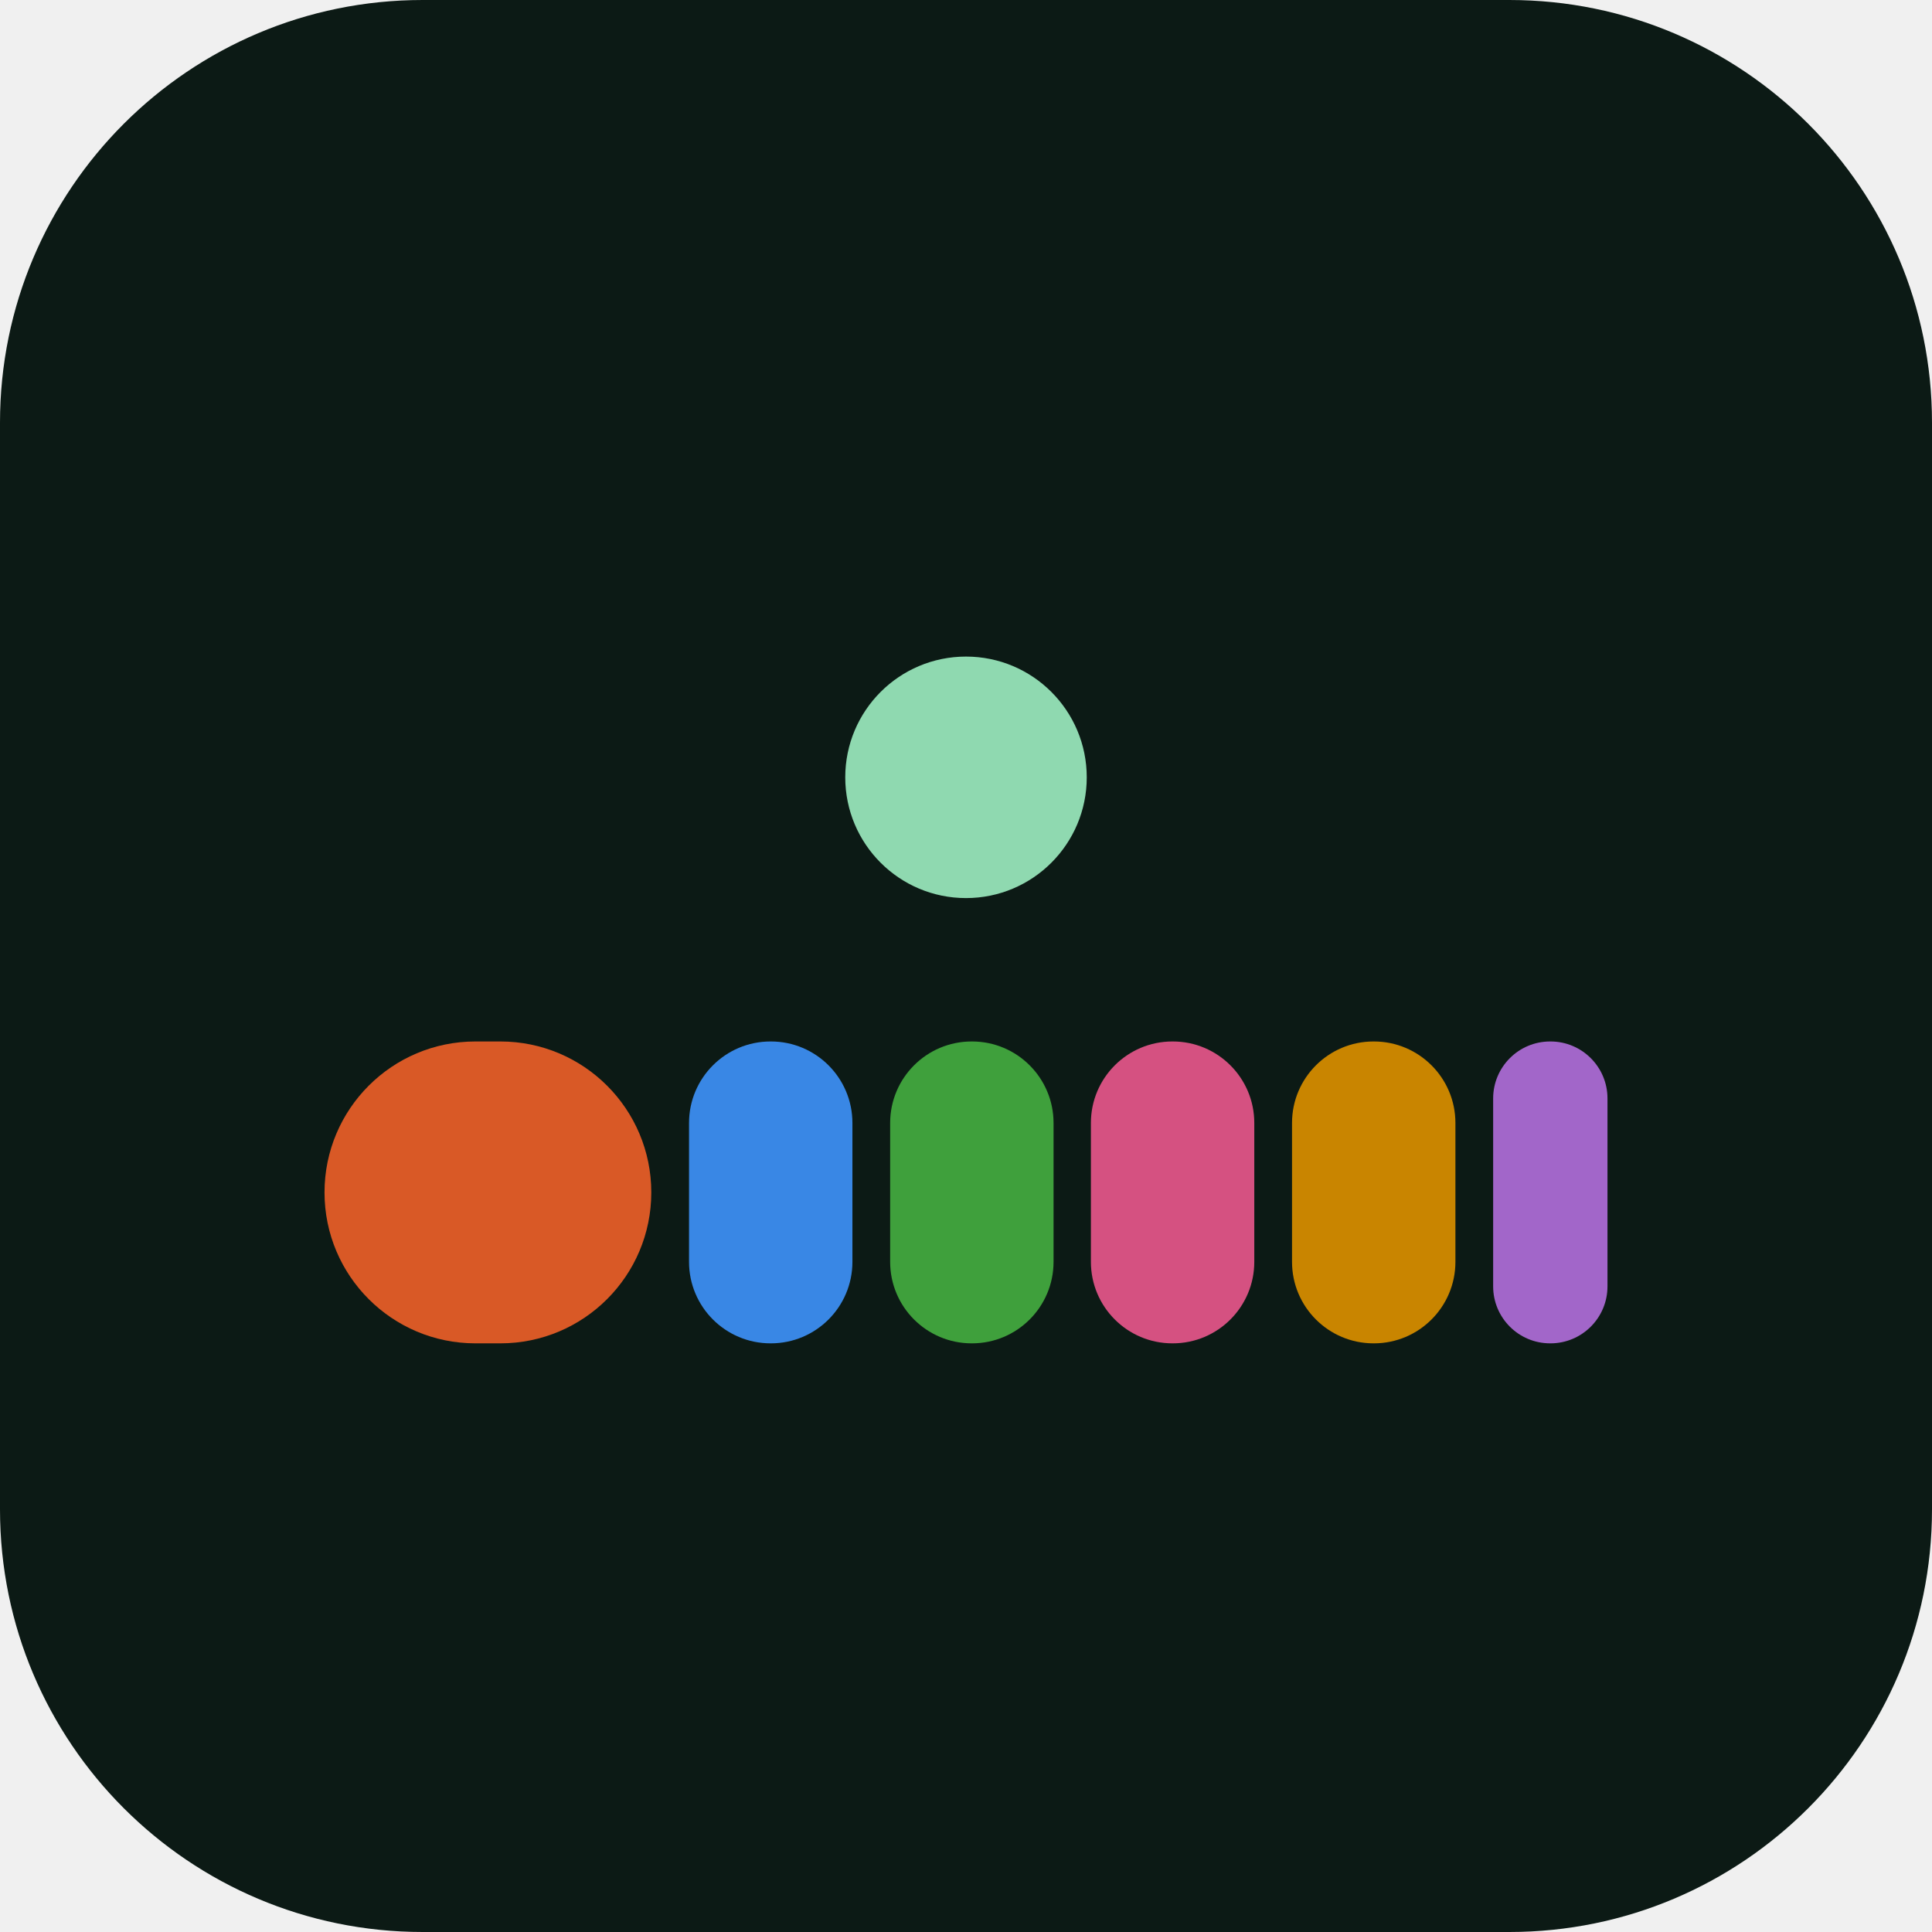
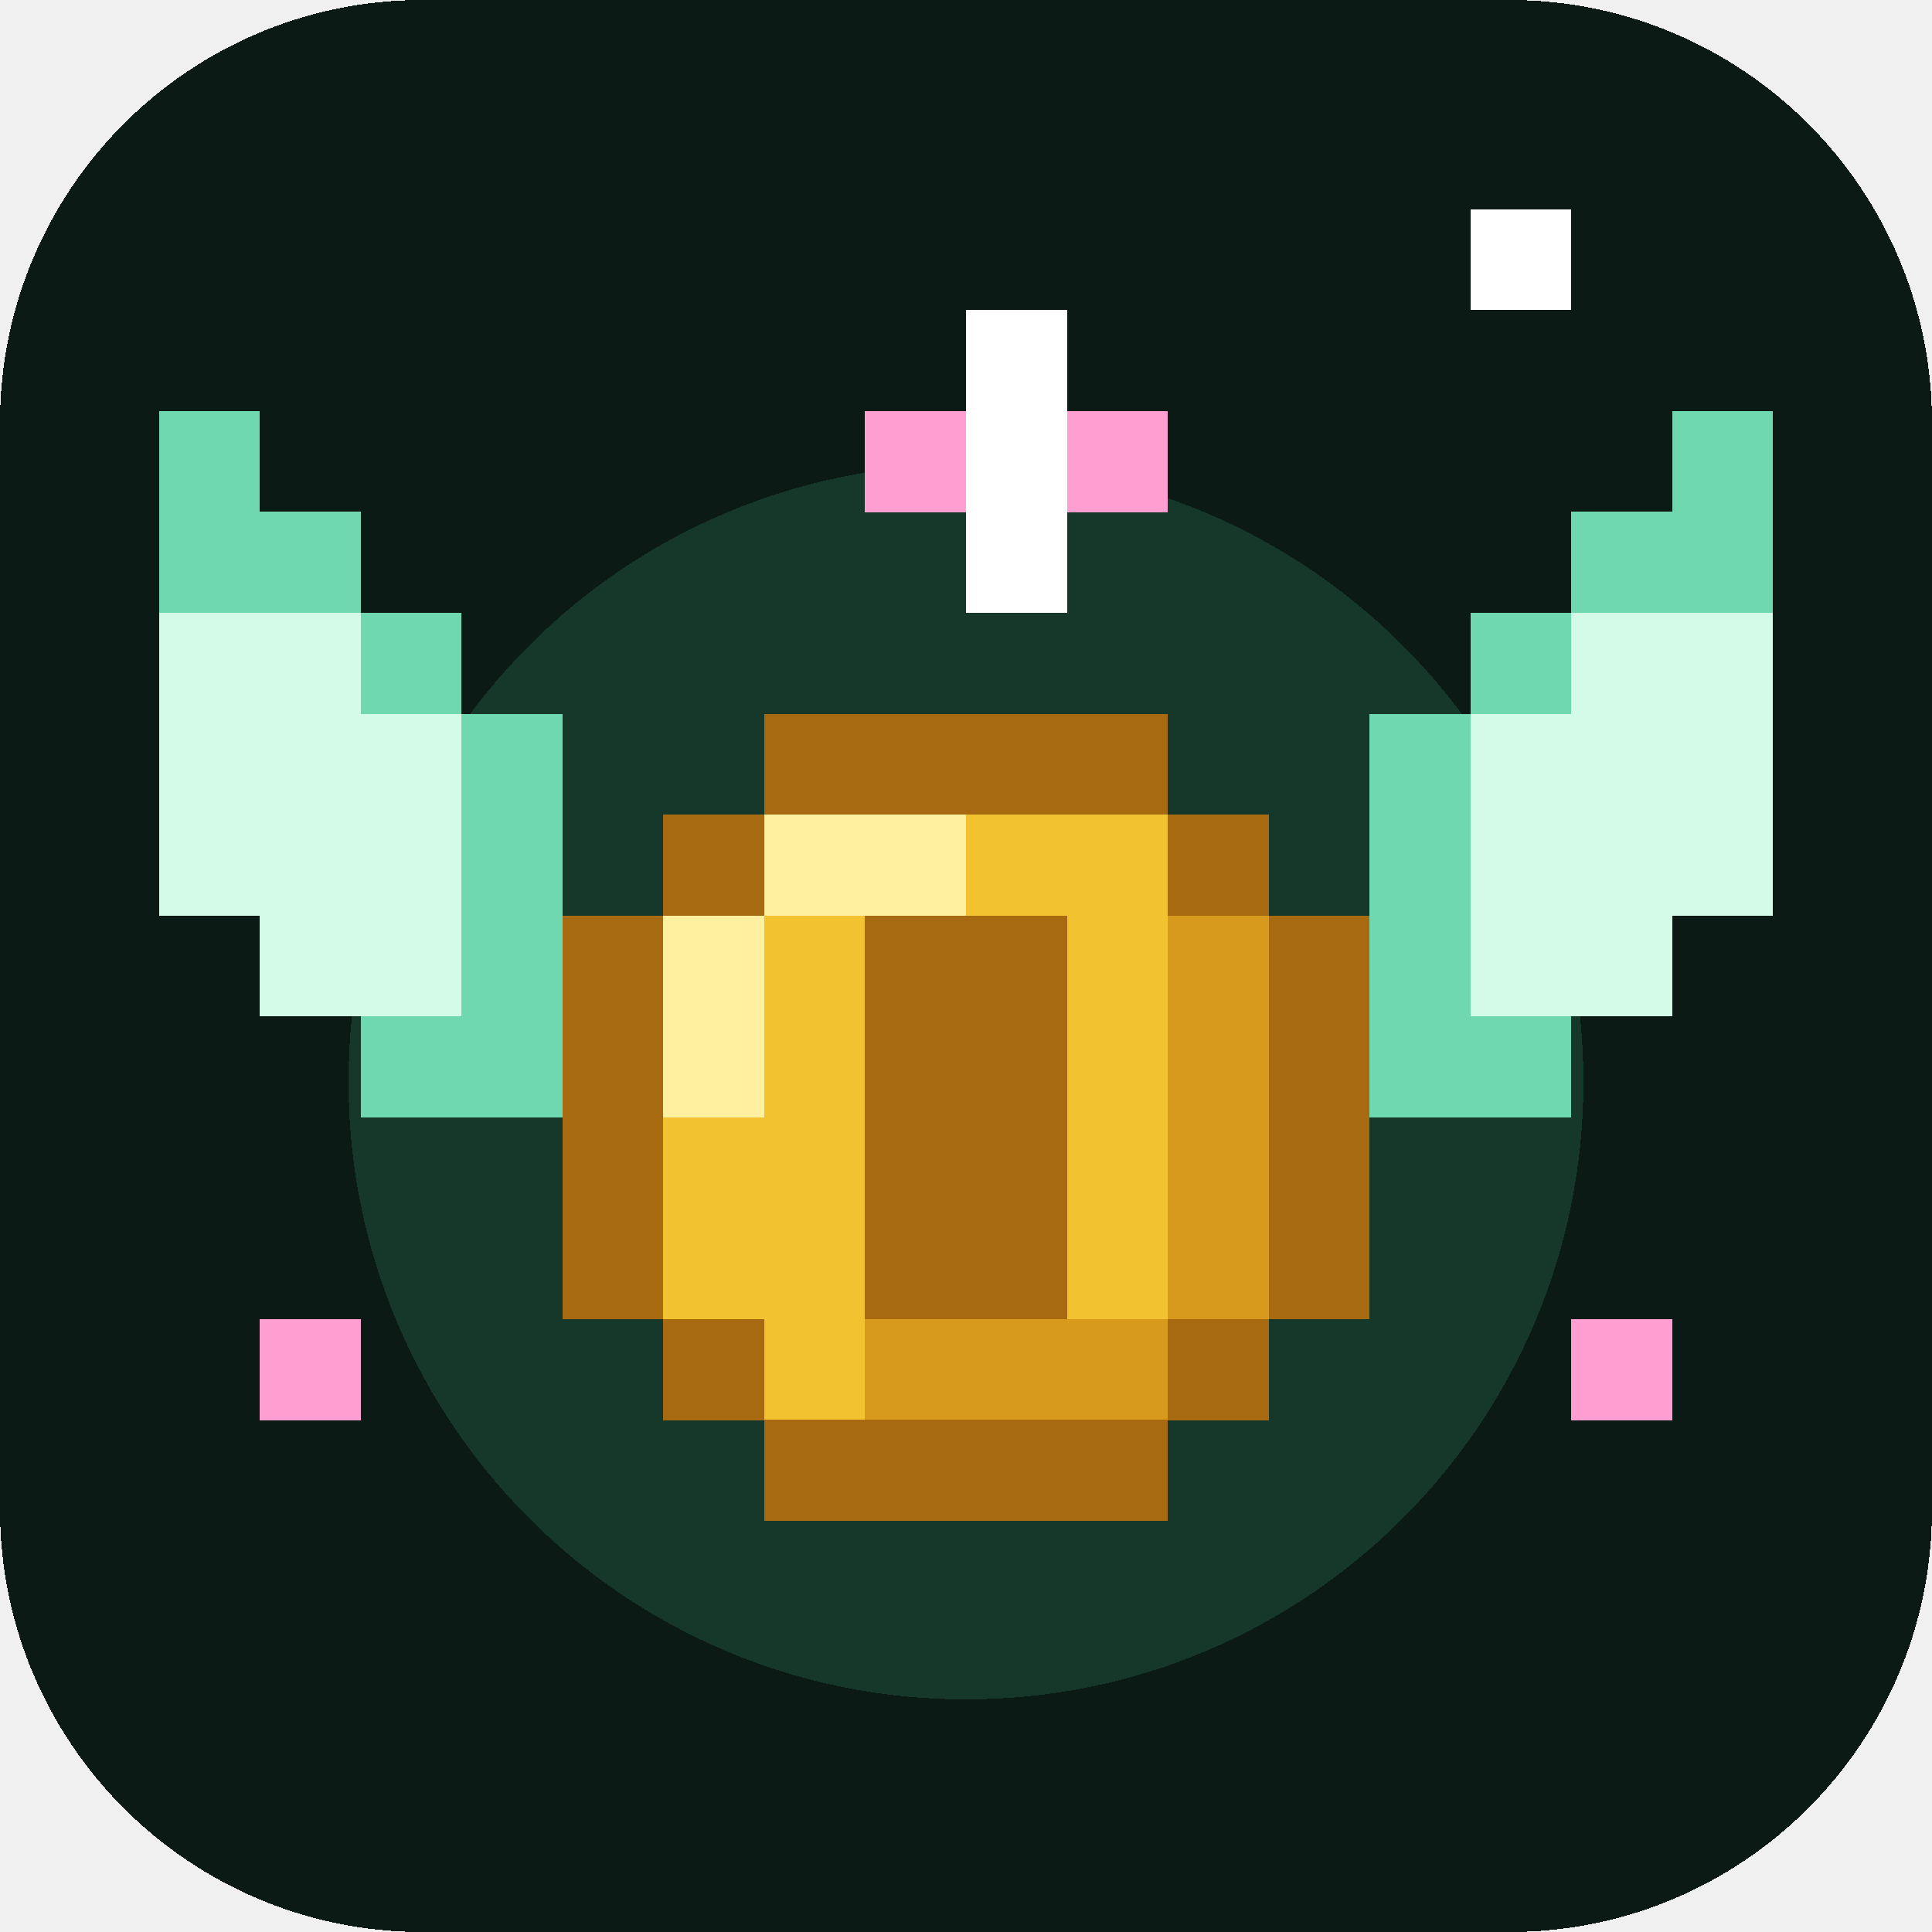
- <svg xmlns="http://www.w3.org/2000/svg" viewBox="0 0 512 512" width="512" height="512">
+ <svg xmlns="http://www.w3.org/2000/svg" viewBox="0 0 512 512" width="512" height="512" shape-rendering="crispEdges">
  <rect width="512" height="512" rx="112" fill="#0c1a15" />
-   <circle cx="256" cy="206" r="32" fill="#8fd9b0" />
-   <rect x="86.0" y="276" width="86.6" height="80" rx="40.0" fill="#d95926" />
-   <rect x="182.6" y="276" width="43.3" height="80" rx="21.6" fill="#3987e5" />
-   <rect x="235.9" y="276" width="43.3" height="80" rx="21.6" fill="#3fa03c" />
-   <rect x="289.1" y="276" width="43.3" height="80" rx="21.6" fill="#d55181" />
-   <rect x="342.4" y="276" width="43.3" height="80" rx="21.6" fill="#c98500" />
-   <rect x="395.7" y="276" width="30.3" height="80" rx="15.1" fill="#a266c9" />
+   <circle cx="256.0" cy="286.72" r="163.635" fill="#16382b" />
+   <rect x="42.10" y="108.94" width="26.75" height="26.75" fill="#6fd8b0" />
+   <rect x="42.10" y="135.68" width="26.75" height="26.75" fill="#6fd8b0" />
+   <rect x="42.10" y="162.42" width="26.75" height="26.75" fill="#d4fbe8" />
+   <rect x="42.10" y="189.16" width="26.75" height="26.75" fill="#d4fbe8" />
+   <rect x="42.10" y="215.89" width="26.75" height="26.75" fill="#d4fbe8" />
+   <rect x="68.84" y="135.68" width="26.75" height="26.75" fill="#6fd8b0" />
+   <rect x="68.84" y="162.42" width="26.75" height="26.75" fill="#d4fbe8" />
+   <rect x="68.84" y="189.16" width="26.75" height="26.75" fill="#d4fbe8" />
+   <rect x="68.84" y="215.89" width="26.75" height="26.75" fill="#d4fbe8" />
+   <rect x="68.84" y="242.63" width="26.75" height="26.75" fill="#d4fbe8" />
+   <rect x="68.84" y="349.58" width="26.75" height="26.75" fill="#ff9ed0" />
+   <rect x="95.57" y="162.42" width="26.75" height="26.75" fill="#6fd8b0" />
+   <rect x="95.57" y="189.16" width="26.75" height="26.75" fill="#d4fbe8" />
+   <rect x="95.57" y="215.89" width="26.75" height="26.75" fill="#d4fbe8" />
+   <rect x="95.57" y="242.63" width="26.75" height="26.75" fill="#d4fbe8" />
+   <rect x="95.57" y="269.37" width="26.75" height="26.75" fill="#6fd8b0" />
+   <rect x="122.31" y="189.16" width="26.75" height="26.75" fill="#6fd8b0" />
+   <rect x="122.31" y="215.89" width="26.75" height="26.75" fill="#6fd8b0" />
+   <rect x="122.31" y="242.63" width="26.75" height="26.75" fill="#6fd8b0" />
+   <rect x="122.31" y="269.37" width="26.75" height="26.75" fill="#6fd8b0" />
+   <rect x="149.05" y="242.63" width="26.75" height="26.75" fill="#a86a10" />
+   <rect x="149.05" y="269.37" width="26.75" height="26.75" fill="#a86a10" />
+   <rect x="149.05" y="296.11" width="26.75" height="26.75" fill="#a86a10" />
+   <rect x="149.05" y="322.84" width="26.75" height="26.75" fill="#a86a10" />
+   <rect x="175.79" y="215.89" width="26.75" height="26.75" fill="#a86a10" />
+   <rect x="175.79" y="242.63" width="26.75" height="26.75" fill="#fff0a0" />
+   <rect x="175.79" y="269.37" width="26.75" height="26.75" fill="#fff0a0" />
+   <rect x="175.79" y="296.11" width="26.75" height="26.75" fill="#f2c230" />
+   <rect x="175.79" y="322.84" width="26.75" height="26.75" fill="#f2c230" />
+   <rect x="175.79" y="349.58" width="26.75" height="26.75" fill="#a86a10" />
+   <rect x="202.52" y="189.16" width="26.75" height="26.75" fill="#a86a10" />
+   <rect x="202.52" y="215.89" width="26.75" height="26.75" fill="#fff0a0" />
+   <rect x="202.52" y="242.63" width="26.75" height="26.75" fill="#f2c230" />
+   <rect x="202.52" y="269.37" width="26.75" height="26.75" fill="#f2c230" />
+   <rect x="202.52" y="296.11" width="26.75" height="26.75" fill="#f2c230" />
+   <rect x="202.52" y="322.84" width="26.75" height="26.75" fill="#f2c230" />
+   <rect x="202.52" y="349.58" width="26.75" height="26.75" fill="#f2c230" />
+   <rect x="202.52" y="376.32" width="26.75" height="26.75" fill="#a86a10" />
+   <rect x="229.26" y="108.94" width="26.75" height="26.75" fill="#ff9ed0" />
+   <rect x="229.26" y="189.16" width="26.75" height="26.75" fill="#a86a10" />
+   <rect x="229.26" y="215.89" width="26.75" height="26.75" fill="#fff0a0" />
+   <rect x="229.26" y="242.63" width="26.75" height="26.75" fill="#a86a10" />
+   <rect x="229.26" y="269.37" width="26.75" height="26.75" fill="#a86a10" />
+   <rect x="229.26" y="296.11" width="26.75" height="26.75" fill="#a86a10" />
+   <rect x="229.26" y="322.84" width="26.75" height="26.75" fill="#a86a10" />
+   <rect x="229.26" y="349.58" width="26.75" height="26.75" fill="#d89a1c" />
+   <rect x="229.26" y="376.32" width="26.75" height="26.75" fill="#a86a10" />
+   <rect x="256.00" y="82.20" width="26.75" height="26.75" fill="#ffffff" />
+   <rect x="256.00" y="108.94" width="26.75" height="26.75" fill="#ffffff" />
+   <rect x="256.00" y="135.68" width="26.75" height="26.75" fill="#ffffff" />
+   <rect x="256.00" y="189.16" width="26.75" height="26.75" fill="#a86a10" />
+   <rect x="256.00" y="215.89" width="26.75" height="26.75" fill="#f2c230" />
+   <rect x="256.00" y="242.63" width="26.75" height="26.75" fill="#a86a10" />
+   <rect x="256.00" y="269.37" width="26.75" height="26.75" fill="#a86a10" />
+   <rect x="256.00" y="296.11" width="26.75" height="26.75" fill="#a86a10" />
+   <rect x="256.00" y="322.84" width="26.75" height="26.75" fill="#a86a10" />
+   <rect x="256.00" y="349.58" width="26.75" height="26.75" fill="#d89a1c" />
+   <rect x="256.00" y="376.32" width="26.75" height="26.75" fill="#a86a10" />
+   <rect x="282.74" y="108.94" width="26.75" height="26.75" fill="#ff9ed0" />
+   <rect x="282.74" y="189.16" width="26.75" height="26.75" fill="#a86a10" />
+   <rect x="282.74" y="215.89" width="26.75" height="26.75" fill="#f2c230" />
+   <rect x="282.74" y="242.63" width="26.75" height="26.75" fill="#f2c230" />
+   <rect x="282.74" y="269.37" width="26.75" height="26.75" fill="#f2c230" />
+   <rect x="282.74" y="296.11" width="26.75" height="26.75" fill="#f2c230" />
+   <rect x="282.74" y="322.84" width="26.75" height="26.75" fill="#f2c230" />
+   <rect x="282.74" y="349.58" width="26.75" height="26.75" fill="#d89a1c" />
+   <rect x="282.74" y="376.32" width="26.75" height="26.75" fill="#a86a10" />
+   <rect x="309.48" y="215.89" width="26.75" height="26.75" fill="#a86a10" />
+   <rect x="309.48" y="242.63" width="26.75" height="26.75" fill="#d89a1c" />
+   <rect x="309.48" y="269.37" width="26.75" height="26.75" fill="#d89a1c" />
+   <rect x="309.48" y="296.11" width="26.75" height="26.75" fill="#d89a1c" />
+   <rect x="309.48" y="322.84" width="26.75" height="26.75" fill="#d89a1c" />
+   <rect x="309.48" y="349.58" width="26.75" height="26.75" fill="#a86a10" />
+   <rect x="336.21" y="242.63" width="26.75" height="26.75" fill="#a86a10" />
+   <rect x="336.21" y="269.37" width="26.75" height="26.75" fill="#a86a10" />
+   <rect x="336.21" y="296.11" width="26.75" height="26.75" fill="#a86a10" />
+   <rect x="336.21" y="322.84" width="26.75" height="26.75" fill="#a86a10" />
+   <rect x="362.95" y="189.16" width="26.75" height="26.75" fill="#6fd8b0" />
+   <rect x="362.95" y="215.89" width="26.75" height="26.75" fill="#6fd8b0" />
+   <rect x="362.95" y="242.63" width="26.75" height="26.75" fill="#6fd8b0" />
+   <rect x="362.95" y="269.37" width="26.75" height="26.75" fill="#6fd8b0" />
+   <rect x="389.69" y="55.47" width="26.75" height="26.75" fill="#ffffff" />
+   <rect x="389.69" y="162.42" width="26.75" height="26.75" fill="#6fd8b0" />
+   <rect x="389.69" y="189.16" width="26.75" height="26.75" fill="#d4fbe8" />
+   <rect x="389.69" y="215.89" width="26.75" height="26.75" fill="#d4fbe8" />
+   <rect x="389.69" y="242.63" width="26.75" height="26.75" fill="#d4fbe8" />
+   <rect x="389.69" y="269.37" width="26.75" height="26.75" fill="#6fd8b0" />
+   <rect x="416.43" y="135.68" width="26.75" height="26.75" fill="#6fd8b0" />
+   <rect x="416.43" y="162.42" width="26.75" height="26.75" fill="#d4fbe8" />
+   <rect x="416.43" y="189.16" width="26.75" height="26.75" fill="#d4fbe8" />
+   <rect x="416.43" y="215.89" width="26.75" height="26.75" fill="#d4fbe8" />
+   <rect x="416.43" y="242.63" width="26.75" height="26.75" fill="#d4fbe8" />
+   <rect x="416.43" y="349.58" width="26.75" height="26.75" fill="#ff9ed0" />
+   <rect x="443.16" y="108.94" width="26.75" height="26.75" fill="#6fd8b0" />
+   <rect x="443.16" y="135.68" width="26.75" height="26.75" fill="#6fd8b0" />
+   <rect x="443.16" y="162.42" width="26.75" height="26.75" fill="#d4fbe8" />
+   <rect x="443.16" y="189.16" width="26.75" height="26.75" fill="#d4fbe8" />
+   <rect x="443.16" y="215.89" width="26.75" height="26.75" fill="#d4fbe8" />
</svg>
